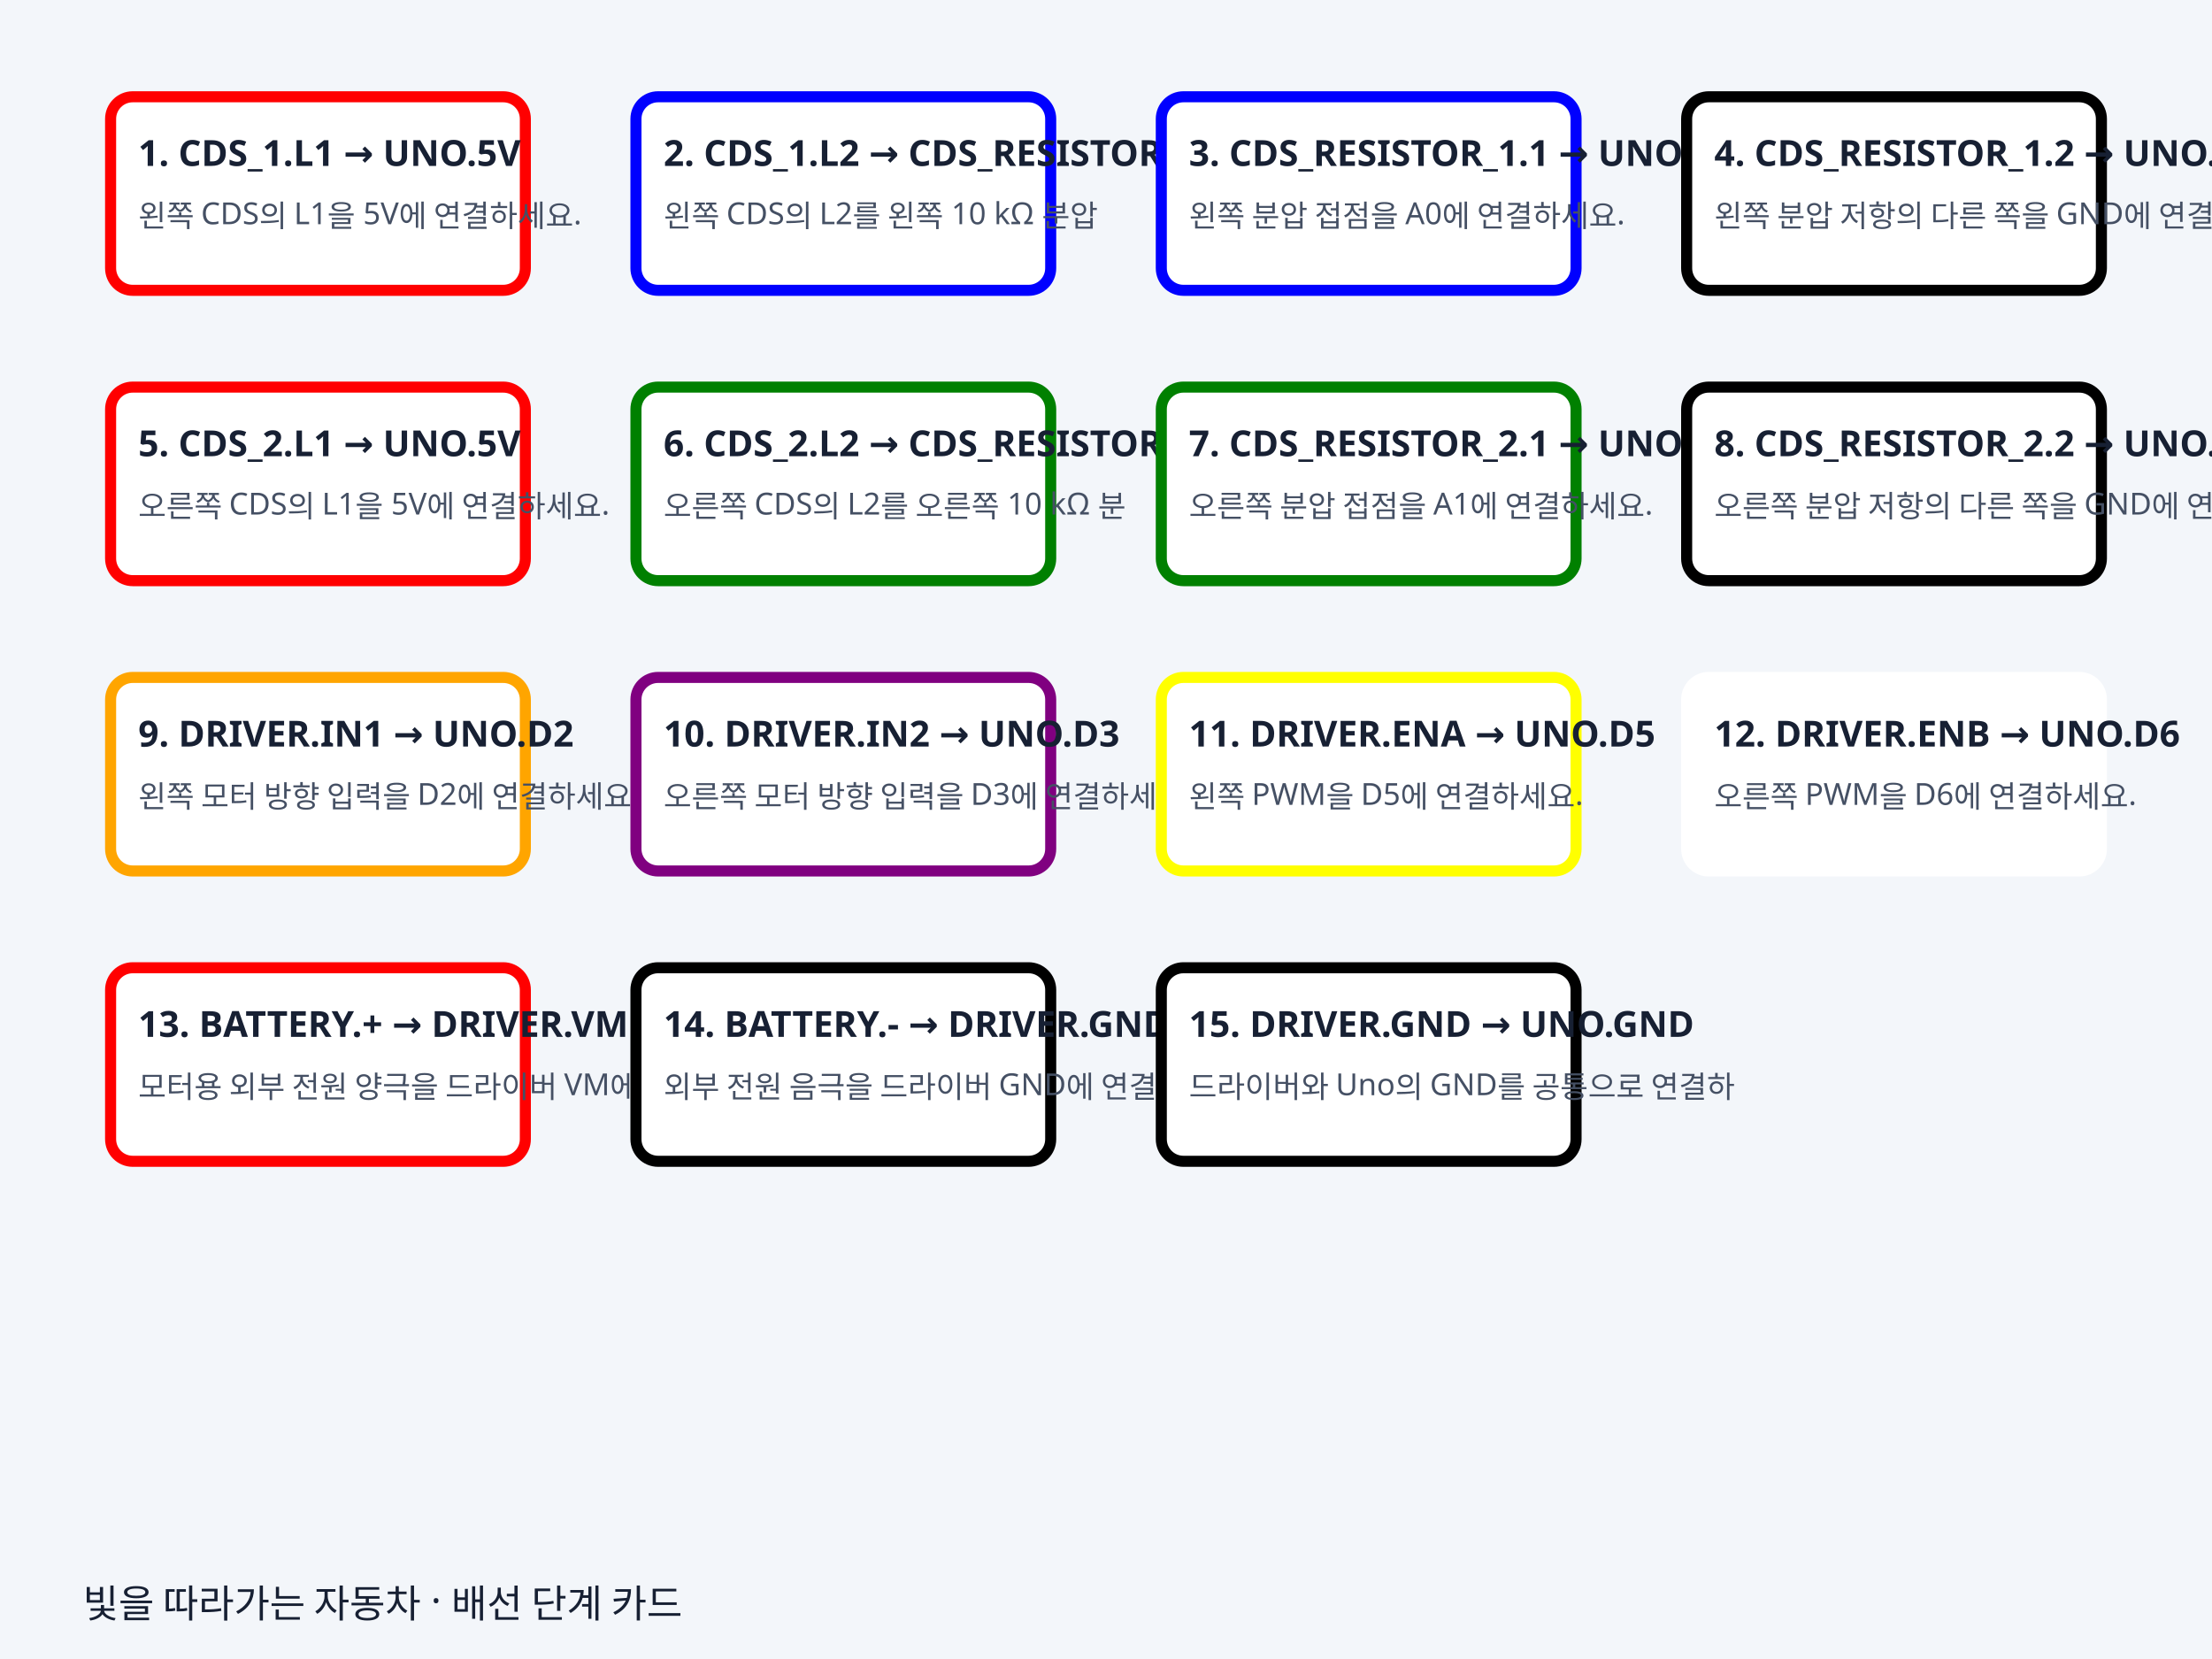
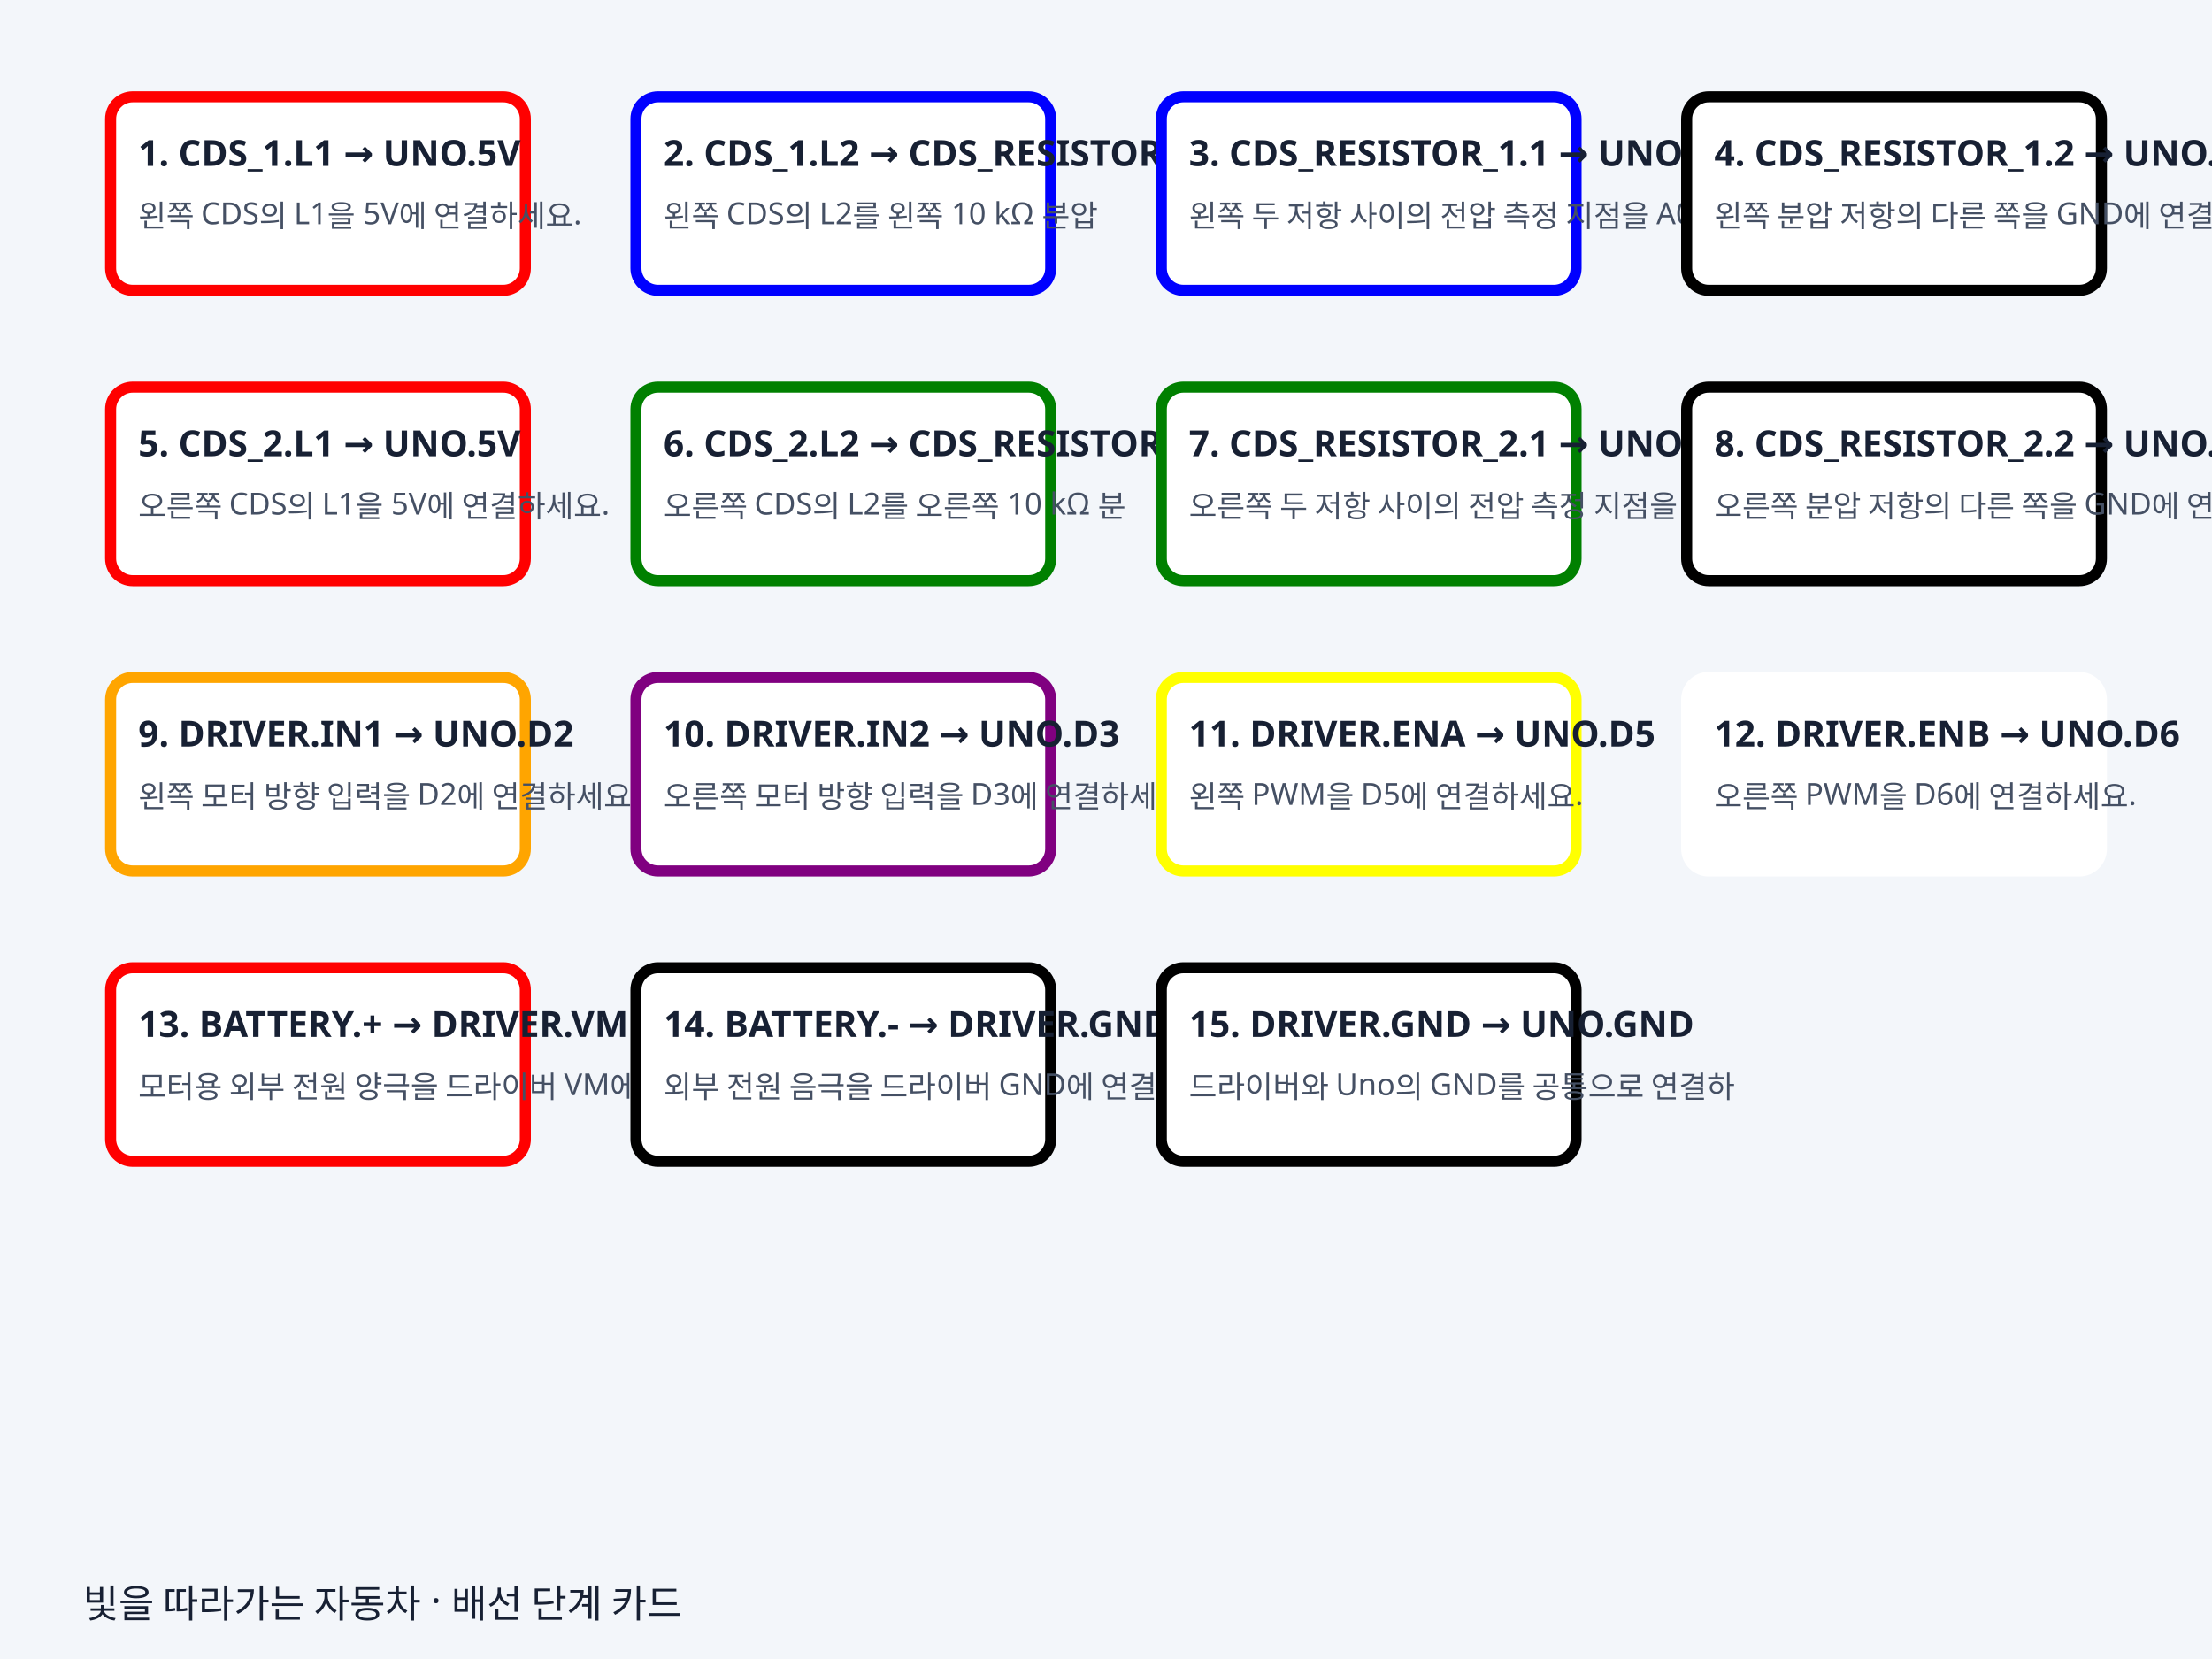
<svg xmlns="http://www.w3.org/2000/svg" width="800" height="600" viewBox="0 0 800 600">
  <rect width="100%" height="100%" fill="#f3f6fa" />
  <text x="30" y="585" font-family="sans-serif" font-size="14" fill="#172033">빛을 따라가는 자동차 · 배선 단계 카드</text>
  <g>
    <rect x="40" y="35" width="150" height="70" rx="8" fill="#ffffff" stroke="red" stroke-width="4" />
    <text x="50" y="60" font-family="sans-serif" font-size="13" font-weight="700" fill="#172033">1. CDS_1.L1 → UNO.5V</text>
    <text x="50" y="82" font-family="sans-serif" font-size="11" fill="#455064">왼쪽 CDS의 L1을 5V에 연결하세요.</text>
  </g>
  <g>
    <rect x="230" y="35" width="150" height="70" rx="8" fill="#ffffff" stroke="blue" stroke-width="4" />
    <text x="240" y="60" font-family="sans-serif" font-size="13" font-weight="700" fill="#172033">2. CDS_1.L2 → CDS_RESISTOR_1.1</text>
    <text x="240" y="82" font-family="sans-serif" font-size="11" fill="#455064">왼쪽 CDS의 L2를 왼쪽 10 kΩ 분압 </text>
  </g>
  <g>
    <rect x="420" y="35" width="150" height="70" rx="8" fill="#ffffff" stroke="blue" stroke-width="4" />
    <text x="430" y="60" font-family="sans-serif" font-size="13" font-weight="700" fill="#172033">3. CDS_RESISTOR_1.1 → UNO.A0</text>
-     <text x="430" y="82" font-family="sans-serif" font-size="11" fill="#455064">왼쪽 분압 접점을 A0에 연결하세요.</text>
+     <text x="430" y="82" font-family="sans-serif" font-size="11" fill="#455064">왼쪽 두 저항 사이의 전압 측정 지점을 A0</text>
  </g>
  <g>
    <rect x="610" y="35" width="150" height="70" rx="8" fill="#ffffff" stroke="black" stroke-width="4" />
    <text x="620" y="60" font-family="sans-serif" font-size="13" font-weight="700" fill="#172033">4. CDS_RESISTOR_1.2 → UNO.GND</text>
    <text x="620" y="82" font-family="sans-serif" font-size="11" fill="#455064">왼쪽 분압 저항의 다른 쪽을 GND에 연결하</text>
  </g>
  <g>
    <rect x="40" y="140" width="150" height="70" rx="8" fill="#ffffff" stroke="red" stroke-width="4" />
    <text x="50" y="165" font-family="sans-serif" font-size="13" font-weight="700" fill="#172033">5. CDS_2.L1 → UNO.5V</text>
    <text x="50" y="187" font-family="sans-serif" font-size="11" fill="#455064">오른쪽 CDS의 L1을 5V에 연결하세요.</text>
  </g>
  <g>
    <rect x="230" y="140" width="150" height="70" rx="8" fill="#ffffff" stroke="green" stroke-width="4" />
    <text x="240" y="165" font-family="sans-serif" font-size="13" font-weight="700" fill="#172033">6. CDS_2.L2 → CDS_RESISTOR_2.1</text>
    <text x="240" y="187" font-family="sans-serif" font-size="11" fill="#455064">오른쪽 CDS의 L2를 오른쪽 10 kΩ 분</text>
  </g>
  <g>
    <rect x="420" y="140" width="150" height="70" rx="8" fill="#ffffff" stroke="green" stroke-width="4" />
    <text x="430" y="165" font-family="sans-serif" font-size="13" font-weight="700" fill="#172033">7. CDS_RESISTOR_2.1 → UNO.A1</text>
-     <text x="430" y="187" font-family="sans-serif" font-size="11" fill="#455064">오른쪽 분압 접점을 A1에 연결하세요.</text>
+     <text x="430" y="187" font-family="sans-serif" font-size="11" fill="#455064">오른쪽 두 저항 사이의 전압 측정 지점을 A</text>
  </g>
  <g>
    <rect x="610" y="140" width="150" height="70" rx="8" fill="#ffffff" stroke="black" stroke-width="4" />
    <text x="620" y="165" font-family="sans-serif" font-size="13" font-weight="700" fill="#172033">8. CDS_RESISTOR_2.2 → UNO.GND</text>
    <text x="620" y="187" font-family="sans-serif" font-size="11" fill="#455064">오른쪽 분압 저항의 다른 쪽을 GND에 연결</text>
  </g>
  <g>
    <rect x="40" y="245" width="150" height="70" rx="8" fill="#ffffff" stroke="orange" stroke-width="4" />
    <text x="50" y="270" font-family="sans-serif" font-size="13" font-weight="700" fill="#172033">9. DRIVER.IN1 → UNO.D2</text>
    <text x="50" y="292" font-family="sans-serif" font-size="11" fill="#455064">왼쪽 모터 방향 입력을 D2에 연결하세요.</text>
  </g>
  <g>
    <rect x="230" y="245" width="150" height="70" rx="8" fill="#ffffff" stroke="purple" stroke-width="4" />
    <text x="240" y="270" font-family="sans-serif" font-size="13" font-weight="700" fill="#172033">10. DRIVER.IN2 → UNO.D3</text>
    <text x="240" y="292" font-family="sans-serif" font-size="11" fill="#455064">오른쪽 모터 방향 입력을 D3에 연결하세요.</text>
  </g>
  <g>
    <rect x="420" y="245" width="150" height="70" rx="8" fill="#ffffff" stroke="yellow" stroke-width="4" />
    <text x="430" y="270" font-family="sans-serif" font-size="13" font-weight="700" fill="#172033">11. DRIVER.ENA → UNO.D5</text>
    <text x="430" y="292" font-family="sans-serif" font-size="11" fill="#455064">왼쪽 PWM을 D5에 연결하세요.</text>
  </g>
  <g>
    <rect x="610" y="245" width="150" height="70" rx="8" fill="#ffffff" stroke="white" stroke-width="4" />
    <text x="620" y="270" font-family="sans-serif" font-size="13" font-weight="700" fill="#172033">12. DRIVER.ENB → UNO.D6</text>
    <text x="620" y="292" font-family="sans-serif" font-size="11" fill="#455064">오른쪽 PWM을 D6에 연결하세요.</text>
  </g>
  <g>
    <rect x="40" y="350" width="150" height="70" rx="8" fill="#ffffff" stroke="red" stroke-width="4" />
    <text x="50" y="375" font-family="sans-serif" font-size="13" font-weight="700" fill="#172033">13. BATTERY.+ → DRIVER.VM</text>
    <text x="50" y="397" font-family="sans-serif" font-size="11" fill="#455064">모터용 외부 전원 양극을 드라이버 VM에 연</text>
  </g>
  <g>
    <rect x="230" y="350" width="150" height="70" rx="8" fill="#ffffff" stroke="black" stroke-width="4" />
    <text x="240" y="375" font-family="sans-serif" font-size="13" font-weight="700" fill="#172033">14. BATTERY.- → DRIVER.GND</text>
    <text x="240" y="397" font-family="sans-serif" font-size="11" fill="#455064">외부 전원 음극을 드라이버 GND에 연결하세</text>
  </g>
  <g>
    <rect x="420" y="350" width="150" height="70" rx="8" fill="#ffffff" stroke="black" stroke-width="4" />
    <text x="430" y="375" font-family="sans-serif" font-size="13" font-weight="700" fill="#172033">15. DRIVER.GND → UNO.GND</text>
    <text x="430" y="397" font-family="sans-serif" font-size="11" fill="#455064">드라이버와 Uno의 GND를 공통으로 연결하</text>
  </g>
</svg>
